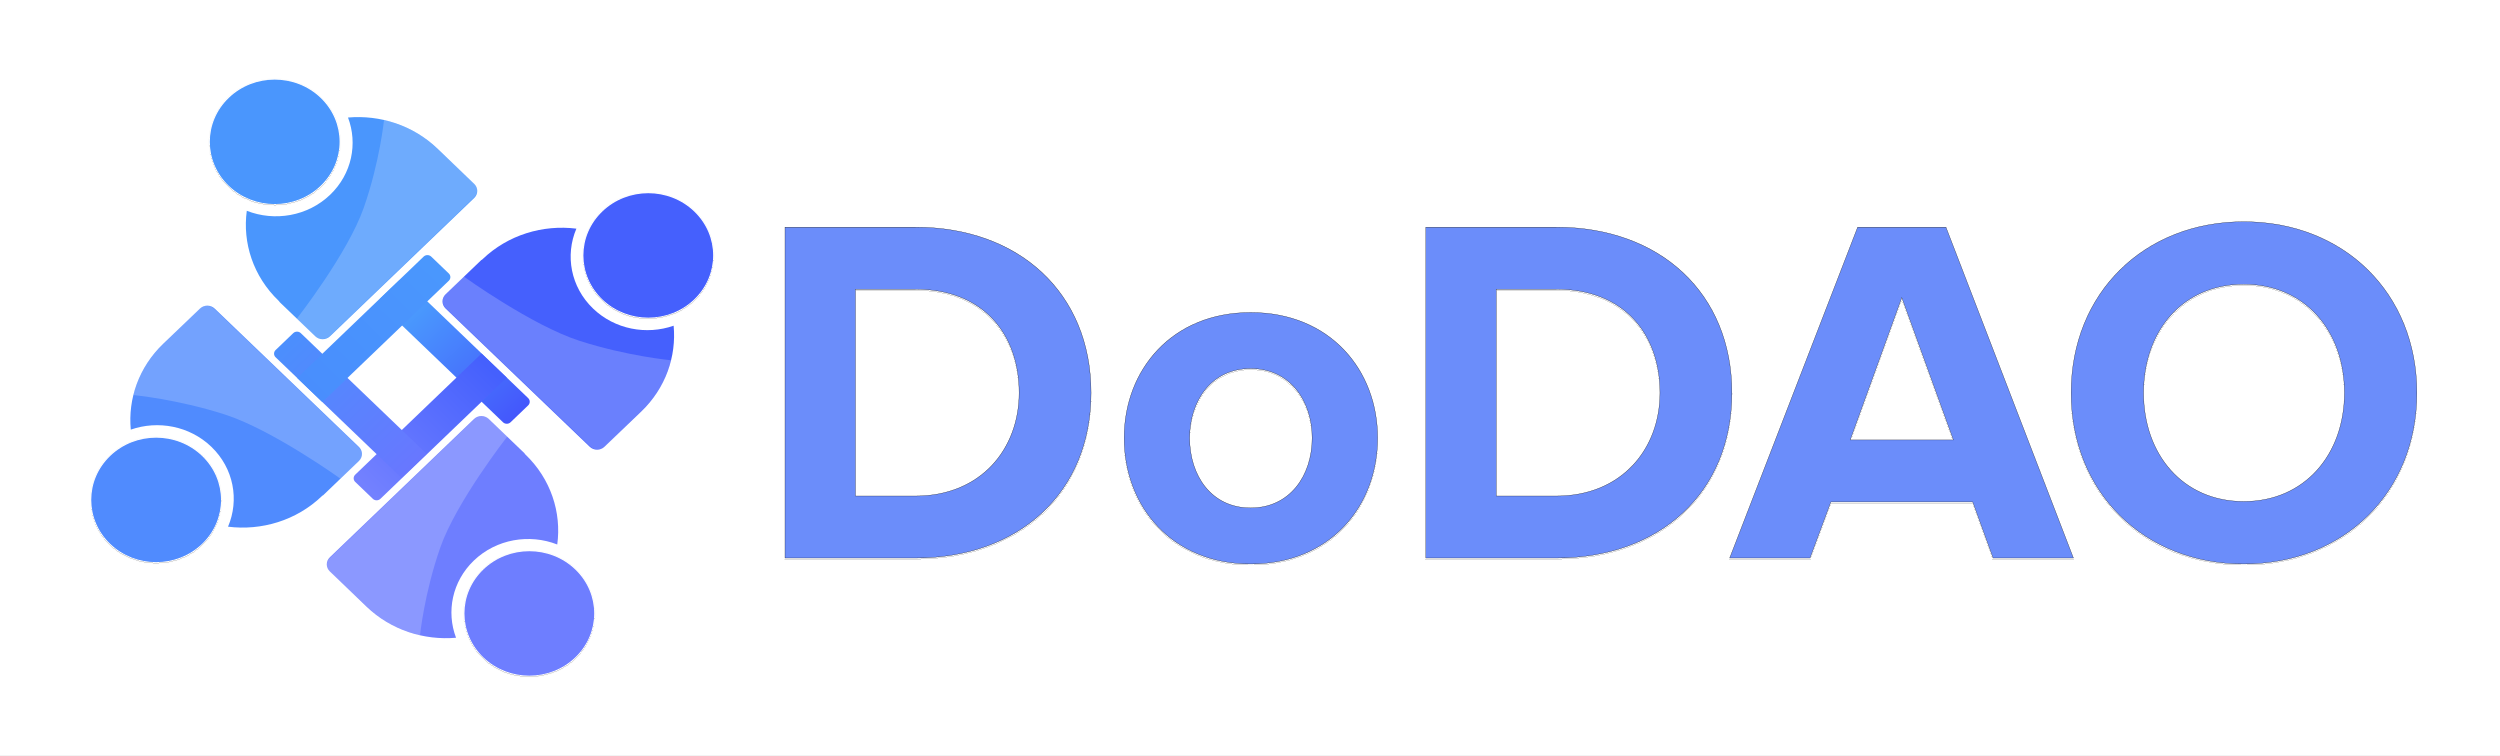
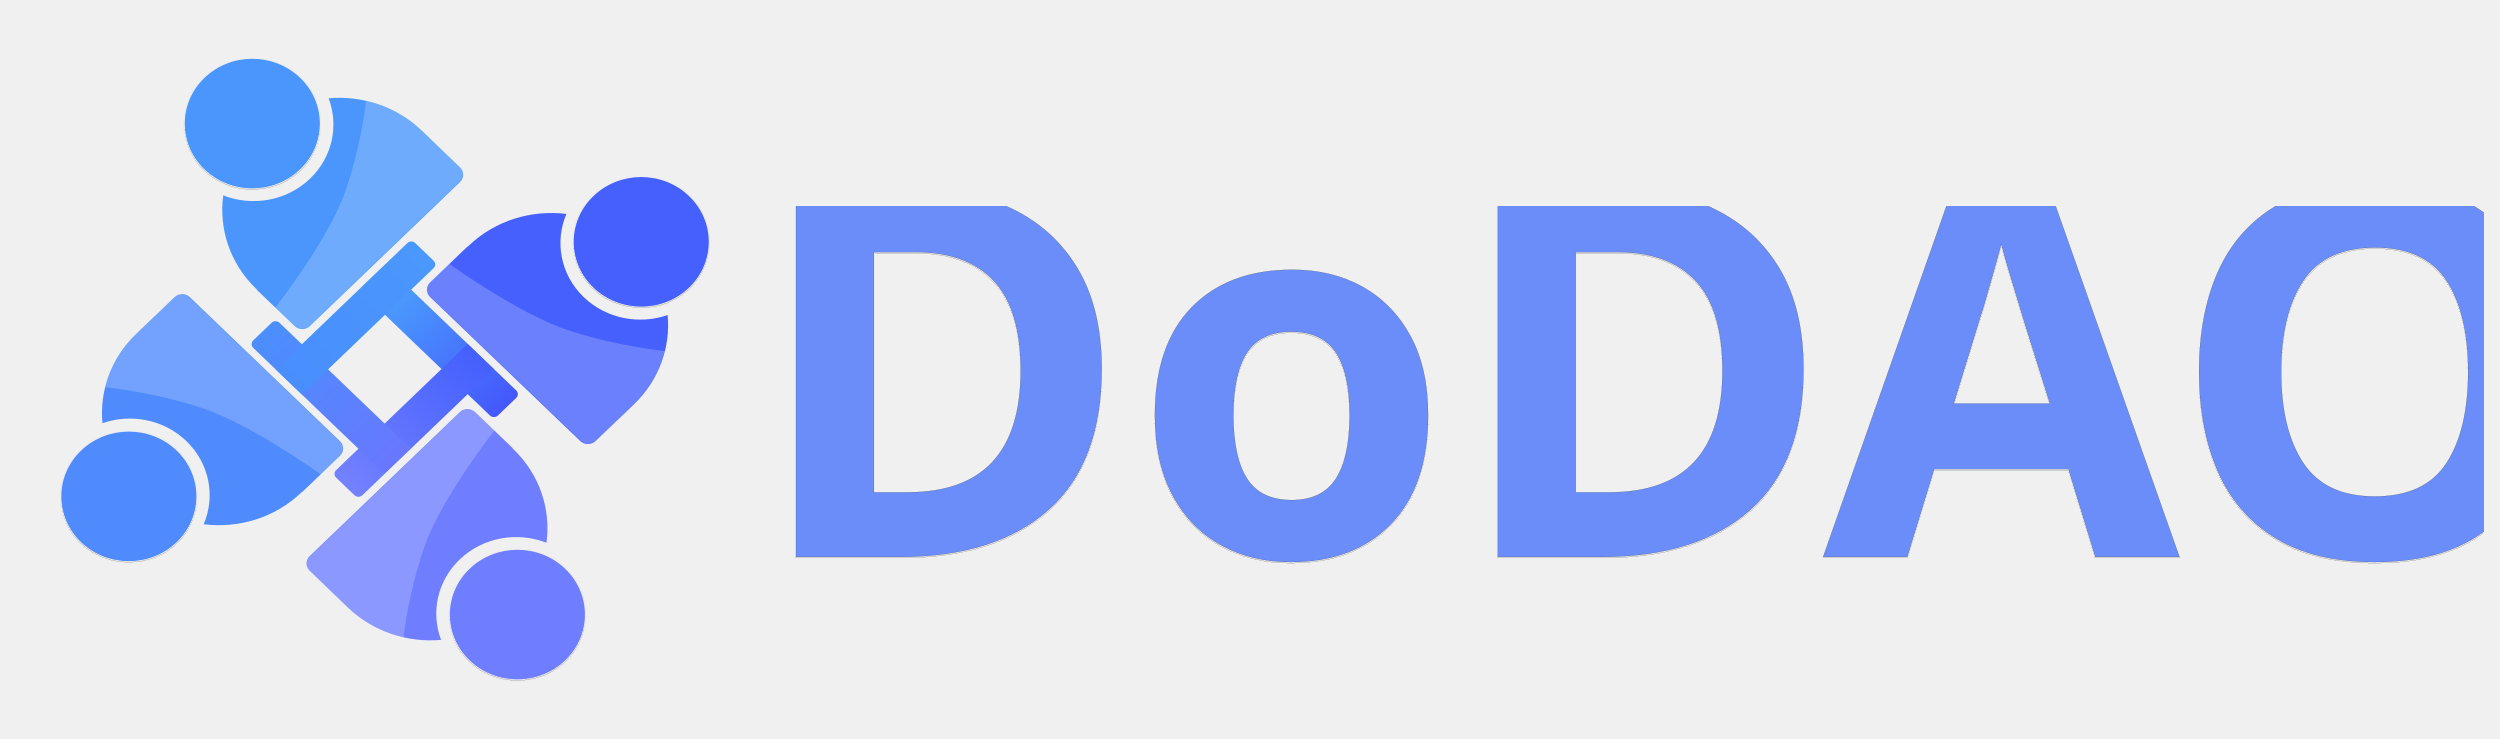
- <svg xmlns="http://www.w3.org/2000/svg" width="18145" height="5481" viewBox="0 0 18145 5481" fill="none">
-   <rect width="18145" height="5481" fill="white" />
-   <rect width="253.146" height="1304.09" rx="38" transform="matrix(0.721709 -0.692197 0.721709 0.692197 2737.03 2188.41)" fill="url(#paint0_linear_57_170)" />
-   <path d="M2578.25 3497.78C2563.1 3483.25 2563.1 3459.7 2578.25 3445.17L3495.01 2565.89L3677.71 2741.12L2760.95 3620.4C2745.8 3634.92 2721.24 3634.92 2706.1 3620.4L2578.25 3497.78Z" fill="url(#paint1_linear_57_170)" />
-   <path d="M2000.45 2593.15C1985.3 2578.62 1985.3 2555.07 2000.45 2540.54L2128.3 2417.92C2143.44 2403.4 2168 2403.4 2183.14 2417.92L3096.29 3293.72L2913.59 3468.95L2000.45 2593.15Z" fill="url(#paint2_linear_57_170)" />
-   <path d="M2156.81 2742.82L3074.8 1862.38C3089.94 1847.85 3114.5 1847.85 3129.65 1862.38L3257.5 1985C3272.64 1999.53 3272.64 2023.08 3257.5 2037.61L2339.51 2918.05L2156.81 2742.82Z" fill="url(#paint3_linear_57_170)" />
-   <path fill-rule="evenodd" clip-rule="evenodd" d="M2395.11 2440.79C2365.61 2469.08 2317.79 2469.08 2288.3 2440.79L2027.42 2190.58C2027.05 2190.22 2027.05 2189.64 2027.42 2189.28C2027.8 2188.92 2027.79 2188.33 2027.41 2187.97C2025.93 2186.57 2024.45 2185.16 2022.98 2183.75C1836.97 2005.35 1759.71 1762.14 1791.2 1529.9C1992.64 1609.15 2232.71 1570.33 2396.3 1413.43C2554.3 1261.89 2597.46 1041.91 2525.77 852.977C2757.97 832.978 2997.41 908.216 3175.15 1078.69C3176.85 1080.32 3178.54 1081.96 3180.23 1083.6C3180.23 1083.6 3180.23 1083.6 3180.23 1083.6C3180.23 1083.6 3180.24 1083.6 3180.24 1083.6C3180.24 1083.6 3180.24 1083.6 3180.24 1083.6C3180.25 1083.6 3180.25 1083.6 3180.25 1083.6L3441.8 1334.45C3471.3 1362.74 3471.3 1408.61 3441.8 1436.9L2395.11 2440.79Z" fill="#4A96FD" />
+ <svg xmlns="http://www.w3.org/2000/svg" width="17428" height="5146" viewBox="0 0 17428 5146" fill="none">
+   <rect width="253.146" height="1304.09" rx="38" transform="matrix(0.721709 -0.692197 0.721709 0.692197 2502.03 2020.41)" fill="url(#paint0_linear_57_170)" />
+   <path d="M2343.25 3329.78C2328.1 3315.25 2328.1 3291.7 2343.25 3277.17L3260.01 2397.89L3442.71 2573.12L2525.95 3452.4C2510.8 3466.92 2486.24 3466.92 2471.1 3452.4L2343.25 3329.78Z" fill="url(#paint1_linear_57_170)" />
+   <path d="M1765.45 2425.15C1750.3 2410.62 1750.3 2387.07 1765.45 2372.54L1893.3 2249.92C1908.44 2235.4 1933 2235.4 1948.14 2249.92L2861.29 3125.72L2678.59 3300.95L1765.45 2425.15Z" fill="url(#paint2_linear_57_170)" />
+   <path d="M1921.81 2574.82L2839.8 1694.38C2854.94 1679.85 2879.5 1679.85 2894.65 1694.38L3022.5 1817C3037.64 1831.53 3037.64 1855.08 3022.5 1869.61L2104.51 2750.05L1921.81 2574.82Z" fill="url(#paint3_linear_57_170)" />
+   <path fill-rule="evenodd" clip-rule="evenodd" d="M2160.11 2272.79C2130.61 2301.08 2082.79 2301.08 2053.3 2272.79L1792.42 2022.58C1792.04 2022.22 1792.04 2021.64 1792.42 2021.28C1792.8 2020.92 1792.79 2020.33 1792.41 2019.97C1790.93 2018.57 1789.45 2017.16 1787.98 2015.75C1601.97 1837.35 1524.71 1594.14 1556.2 1361.9C1757.64 1441.15 1997.71 1402.33 2161.3 1245.43C2319.3 1093.89 2362.46 873.906 2290.77 684.977C2522.97 664.978 2762.41 740.216 2940.15 910.692C2941.85 912.323 2943.54 913.959 2945.23 915.6C2945.23 915.601 2945.23 915.602 2945.23 915.602C2945.23 915.603 2945.24 915.602 2945.24 915.6C2945.24 915.599 2945.24 915.598 2945.24 915.598C2945.25 915.597 2945.25 915.598 2945.25 915.6L3206.8 1166.45C3236.3 1194.74 3236.3 1240.61 3206.8 1268.9L2160.11 2272.79Z" fill="#4A96FD" />
  <g filter="url(#filter0_d_57_170)">
-     <circle r="461.394" transform="matrix(-0.721709 0.692196 0.721709 0.692197 1993.88 1029.48)" fill="#4A96FD" />
+     <circle r="461.394" transform="matrix(-0.721709 0.692196 0.721709 0.692197 1758.88 861.483)" fill="#4A96FD" />
  </g>
-   <path d="M2153.91 2313.29C2153.91 2313.29 2524.67 1839.33 2640.73 1506.4C2756.78 1173.47 2787.24 870.763 2787.24 870.763C2787.24 870.763 2877.94 890.218 2973.66 937.248C3030.98 965.408 3090.79 1006.1 3133.83 1043.02C3170.6 1074.55 3196.25 1100.98 3225.66 1128.68C3245.97 1147.81 3366.95 1260.32 3439.9 1328.15C3470.58 1356.66 3470.96 1403.72 3440.77 1432.72L2393.42 2439.07C2363.53 2467.79 2315.03 2467.82 2285.12 2439.13L2153.91 2313.29Z" fill="white" fill-opacity="0.2" />
-   <path fill-rule="evenodd" clip-rule="evenodd" d="M2604.72 3243.52C2634.22 3271.81 2634.22 3317.67 2604.72 3345.96L2343.84 3596.17C2343.47 3596.53 2342.86 3596.53 2342.49 3596.17C2342.11 3595.81 2341.5 3595.81 2341.12 3596.18C2339.66 3597.6 2338.2 3599.02 2336.72 3600.43C2150.71 3778.83 1897.14 3852.93 1655 3822.74C1737.63 3629.53 1697.15 3399.28 1533.56 3242.38C1375.56 3090.84 1146.19 3049.45 949.211 3118.21C928.358 2895.5 1006.8 2665.85 1184.55 2495.37C1186.25 2493.74 1187.96 2492.12 1189.67 2490.5C1189.67 2490.5 1189.67 2490.5 1189.67 2490.49C1189.66 2490.49 1189.66 2490.49 1189.67 2490.48L1451.22 2239.63C1480.71 2211.34 1528.53 2211.34 1558.03 2239.63L2604.72 3243.52Z" fill="#508BFE" />
+   <path d="M1918.91 2145.29C1918.91 2145.29 2289.67 1671.33 2405.73 1338.4C2521.78 1005.47 2552.24 702.763 2552.24 702.763C2552.24 702.763 2642.94 722.218 2738.66 769.248C2795.98 797.408 2855.79 838.095 2898.83 875.02C2935.6 906.554 2961.25 932.981 2990.66 960.683C3010.97 979.81 3131.95 1092.32 3204.9 1160.15C3235.58 1188.66 3235.96 1235.72 3205.77 1264.72L2158.42 2271.07C2128.53 2299.79 2080.03 2299.82 2050.12 2271.13L1918.91 2145.29Z" fill="white" fill-opacity="0.2" />
+   <path fill-rule="evenodd" clip-rule="evenodd" d="M2369.72 3075.52C2399.22 3103.81 2399.22 3149.67 2369.72 3177.96L2108.84 3428.17C2108.47 3428.53 2107.86 3428.53 2107.49 3428.17C2107.11 3427.81 2106.5 3427.81 2106.12 3428.18C2104.66 3429.6 2103.2 3431.02 2101.72 3432.43C1915.71 3610.83 1662.14 3684.93 1420 3654.74C1502.63 3461.53 1462.15 3231.28 1298.56 3074.38C1140.56 2922.84 911.195 2881.45 714.211 2950.21C693.358 2727.5 771.804 2497.85 949.549 2327.37C951.249 2325.74 952.955 2324.12 954.667 2322.5C954.668 2322.5 954.669 2322.5 954.669 2322.5C954.67 2322.5 954.669 2322.5 954.667 2322.49C954.666 2322.49 954.665 2322.49 954.665 2322.49C954.664 2322.49 954.665 2322.48 954.667 2322.48L1216.22 2071.63C1245.71 2043.34 1293.53 2043.34 1323.03 2071.63L2369.72 3075.52Z" fill="#508BFE" />
  <g filter="url(#filter1_d_57_170)">
-     <circle r="461.394" transform="matrix(0.721709 0.692197 0.721709 -0.692196 1133.24 3628.34)" fill="#508BFE" />
+     <circle r="461.394" transform="matrix(0.721709 0.692197 0.721709 -0.692196 898.242 3460.34)" fill="#508BFE" />
  </g>
-   <path d="M2471.79 3474.85C2471.79 3474.85 1977.62 3119.26 1630.5 3007.94C1283.37 2896.63 967.757 2867.42 967.757 2867.42C967.757 2867.42 988.042 2780.43 1037.08 2688.62C1066.44 2633.65 1108.86 2576.28 1147.36 2535C1180.24 2499.74 1207.79 2475.13 1236.67 2446.93C1256.62 2427.45 1373.92 2311.43 1444.63 2241.46C1474.37 2212.03 1523.43 2211.66 1553.67 2240.61L2602.94 3245.14C2632.88 3273.8 2632.9 3320.33 2602.98 3349.02L2471.79 3474.85Z" fill="white" fill-opacity="0.2" />
-   <path fill-rule="evenodd" clip-rule="evenodd" d="M3440.63 3041.04C3470.12 3012.75 3517.94 3012.76 3547.44 3041.04L3808.32 3291.25C3808.69 3291.61 3808.69 3292.2 3808.32 3292.56C3807.94 3292.92 3807.94 3293.5 3808.32 3293.86C3809.8 3295.26 3811.28 3296.67 3812.76 3298.08C3998.76 3476.49 4076.03 3719.69 4044.54 3951.93C3843.1 3872.68 3603.03 3911.51 3439.44 4068.4C3281.44 4219.94 3238.28 4439.93 3309.97 4628.86C3077.77 4648.86 2838.33 4573.62 2660.58 4403.14C2659.73 4402.32 2658.88 4401.51 2658.04 4400.69C2657.19 4399.87 2656.35 4399.05 2655.51 4398.23C2655.51 4398.23 2655.5 4398.23 2655.5 4398.23C2655.49 4398.24 2655.49 4398.24 2655.49 4398.23L2393.94 4147.38C2364.44 4119.09 2364.44 4073.22 2393.94 4044.93L3440.63 3041.04Z" fill="#6E7EFF" />
+   <path d="M2236.79 3306.85C2236.79 3306.85 1742.62 2951.26 1395.5 2839.94C1048.37 2728.63 732.757 2699.42 732.757 2699.42C732.757 2699.42 753.042 2612.43 802.077 2520.62C831.438 2465.65 873.859 2408.28 912.358 2367C945.237 2331.74 972.79 2307.13 1001.67 2278.93C1021.62 2259.45 1138.92 2143.43 1209.63 2073.46C1239.37 2044.03 1288.43 2043.66 1318.67 2072.61L2367.94 3077.14C2397.88 3105.8 2397.9 3152.33 2367.98 3181.02L2236.79 3306.85Z" fill="white" fill-opacity="0.2" />
+   <path fill-rule="evenodd" clip-rule="evenodd" d="M3205.63 2873.04C3235.12 2844.75 3282.94 2844.76 3312.44 2873.04L3573.32 3123.25C3573.69 3123.61 3573.69 3124.2 3573.32 3124.56C3572.94 3124.92 3572.94 3125.5 3573.32 3125.86C3574.8 3127.26 3576.28 3128.67 3577.76 3130.08C3763.76 3308.49 3841.03 3551.69 3809.54 3783.93C3608.1 3704.68 3368.03 3743.51 3204.44 3900.4C3046.44 4051.94 3003.28 4271.93 3074.97 4460.86C2842.77 4480.86 2603.33 4405.62 2425.58 4235.14C2423.88 4233.51 2422.19 4231.87 2420.51 4230.23C2420.51 4230.23 2420.5 4230.23 2420.5 4230.23C2420.49 4230.24 2420.49 4230.24 2420.49 4230.23L2158.94 3979.38C2129.44 3951.09 2129.44 3905.22 2158.94 3876.93L3205.63 2873.04Z" fill="#6E7EFF" />
  <g filter="url(#filter2_d_57_170)">
-     <ellipse rx="461.394" ry="461.394" transform="matrix(0.721709 -0.692196 -0.721709 -0.692197 3841.85 4452.35)" fill="#6E7EFF" />
+     <ellipse rx="461.394" ry="461.394" transform="matrix(0.721709 -0.692196 -0.721709 -0.692197 3606.85 4284.35)" fill="#6E7EFF" />
  </g>
-   <path d="M3681.83 3168.54C3681.83 3168.54 3311.07 3642.5 3195.01 3975.43C3078.95 4308.36 3048.5 4611.07 3048.5 4611.07C3048.5 4611.07 2957.8 4591.61 2862.07 4544.58C2804.75 4516.42 2744.95 4475.73 2701.9 4438.81C2665.14 4407.28 2639.48 4380.85 2610.07 4353.15C2589.77 4334.02 2468.79 4221.51 2395.83 4153.68C2365.16 4125.17 2364.78 4078.11 2394.97 4049.11L3442.32 3042.76C3472.2 3014.04 3520.71 3014.01 3550.62 3042.7L3681.83 3168.54Z" fill="white" fill-opacity="0.2" />
-   <path fill-rule="evenodd" clip-rule="evenodd" d="M3233.72 2238.74C3204.23 2210.45 3204.23 2164.58 3233.72 2136.29L3494.6 1886.08C3494.97 1885.72 3495.58 1885.72 3495.96 1886.08C3496.33 1886.44 3496.94 1886.44 3497.32 1886.08C3498.78 1884.65 3500.25 1883.24 3501.72 1881.82C3687.73 1703.42 3941.3 1629.32 4183.44 1659.52C4100.82 1852.72 4141.3 2082.98 4304.88 2239.87C4462.89 2391.41 4692.25 2432.81 4889.23 2364.05C4910.08 2586.75 4831.64 2816.4 4653.89 2986.88C4652.19 2988.51 4650.49 2990.13 4648.77 2991.75C4648.77 2991.75 4648.77 2991.76 4648.77 2991.76C4648.78 2991.76 4648.78 2991.77 4648.77 2991.77L4387.22 3242.62C4357.73 3270.91 4309.91 3270.91 4280.41 3242.62L3233.72 2238.74Z" fill="#4560FD" />
+   <path d="M3446.83 3000.54C3446.83 3000.54 3076.07 3474.5 2960.01 3807.43C2843.95 4140.36 2813.5 4443.07 2813.5 4443.07C2813.5 4443.07 2722.8 4423.61 2627.07 4376.58C2569.75 4348.42 2509.95 4307.73 2466.9 4270.81C2430.14 4239.28 2404.48 4212.85 2375.07 4185.15C2354.77 4166.02 2233.79 4053.51 2160.83 3985.68C2130.16 3957.17 2129.78 3910.11 2159.97 3881.11L3207.32 2874.76C3237.2 2846.04 3285.71 2846.01 3315.62 2874.7L3446.83 3000.54Z" fill="white" fill-opacity="0.2" />
+   <path fill-rule="evenodd" clip-rule="evenodd" d="M2998.72 2070.74C2969.23 2042.45 2969.23 1996.58 2998.72 1968.29L3259.6 1718.08C3259.97 1717.72 3260.58 1717.72 3260.96 1718.08C3261.33 1718.44 3261.94 1718.44 3262.32 1718.08C3263.01 1717.4 3263.71 1716.72 3264.41 1716.05C3265.18 1715.31 3265.95 1714.56 3266.72 1713.82C3452.73 1535.42 3706.3 1461.32 3948.44 1491.52C3865.82 1684.72 3906.3 1914.98 4069.88 2071.87C4227.89 2223.41 4457.25 2264.81 4654.23 2196.05C4675.08 2418.75 4596.64 2648.4 4418.89 2818.88C4417.19 2820.51 4415.49 2822.13 4413.77 2823.75C4413.77 2823.75 4413.77 2823.76 4413.77 2823.76C4413.78 2823.76 4413.78 2823.77 4413.77 2823.77L4152.22 3074.62C4122.73 3102.91 4074.91 3102.91 4045.41 3074.62L2998.72 2070.74Z" fill="#4560FD" />
  <g filter="url(#filter3_d_57_170)">
-     <ellipse rx="461.394" ry="461.394" transform="matrix(-0.721709 -0.692197 -0.721709 0.692196 4705.2 1853.92)" fill="#4560FD" />
+     <ellipse rx="461.394" ry="461.394" transform="matrix(-0.721709 -0.692197 -0.721709 0.692196 4470.2 1685.92)" fill="#4560FD" />
  </g>
-   <path d="M3366.65 2007.4C3366.65 2007.4 3860.82 2362.99 4207.95 2474.3C4555.07 2585.62 4870.69 2614.82 4870.69 2614.82C4870.69 2614.82 4850.4 2701.82 4801.37 2793.63C4772 2848.6 4729.58 2905.96 4691.08 2947.25C4658.21 2982.51 4630.65 3007.12 4601.77 3035.32C4581.83 3054.8 4464.52 3170.82 4393.81 3240.79C4364.07 3270.22 4315.01 3270.59 4284.77 3241.64L3235.5 2237.11C3205.56 2208.44 3205.54 2161.92 3235.46 2133.23L3366.65 2007.4Z" fill="white" fill-opacity="0.2" />
+   <path d="M3131.65 1839.4C3131.65 1839.4 3625.82 2194.99 3972.95 2306.3C4320.07 2417.62 4635.69 2446.82 4635.69 2446.82C4635.69 2446.82 4615.4 2533.82 4566.37 2625.63C4537 2680.6 4494.58 2737.96 4456.08 2779.25C4423.21 2814.51 4395.65 2839.12 4366.77 2867.32C4346.83 2886.8 4229.52 3002.82 4158.81 3072.79C4129.07 3102.22 4080.01 3102.59 4049.77 3073.64L3000.5 2069.11C2970.56 2040.44 2970.54 1993.92 3000.46 1965.23L3131.65 1839.4Z" fill="white" fill-opacity="0.2" />
  <g filter="url(#filter4_d_57_170)">
-     <path d="M6644.4 4050C7396.8 4050 7918.8 3574.8 7918.8 2851.2C7918.8 2127.6 7396.8 1648.8 6644.4 1648.8H5697.6V4050H6644.4ZM6644.4 3600H6208.8V2098.8H6644.4C7137.6 2098.8 7396.8 2426.4 7396.8 2851.2C7396.8 3258 7119.6 3600 6644.4 3600ZM9077.18 4093.2C9653.18 4093.2 9998.78 3675.6 9998.78 3178.8C9998.78 2685.6 9653.18 2268 9077.18 2268C8504.78 2268 8159.18 2685.6 8159.18 3178.8C8159.18 3675.6 8504.78 4093.2 9077.18 4093.2ZM9077.18 3686.4C8792.78 3686.4 8634.38 3452.4 8634.38 3178.8C8634.38 2908.8 8792.78 2674.8 9077.18 2674.8C9361.58 2674.8 9523.58 2908.8 9523.58 3178.8C9523.58 3452.4 9361.58 3686.4 9077.18 3686.4ZM11295.6 4050C12048 4050 12570 3574.8 12570 2851.2C12570 2127.6 12048 1648.8 11295.6 1648.8H10348.8V4050H11295.6ZM11295.6 3600H10860V2098.8H11295.6C11788.8 2098.8 12048 2426.4 12048 2851.2C12048 3258 11770.8 3600 11295.6 3600ZM15048.9 4050L14123.7 1648.8H13482.9L12554.1 4050H13137.3L13288.5 3643.2H14318.1L14465.7 4050H15048.9ZM14177.7 3193.2H13428.9L13803.3 2160L14177.7 3193.2ZM16285.2 4093.2C17012.4 4093.2 17541.6 3574.8 17541.6 2851.2C17541.6 2127.6 17012.4 1609.2 16285.2 1609.2C15561.6 1609.2 15032.4 2127.6 15032.4 2851.2C15032.4 3574.8 15561.6 4093.2 16285.2 4093.2ZM16285.2 3639.6C15842.4 3639.6 15558 3297.6 15558 2851.2C15558 2401.2 15842.4 2062.8 16285.2 2062.8C16728 2062.8 17016 2401.2 17016 2851.2C17016 3297.6 16728 3639.6 16285.2 3639.6Z" fill="#6B8DFA" />
-     <path d="M5697.6 1648.8V1647.8H5696.6V1648.8H5697.6ZM5697.6 4050H5696.6V4051H5697.6V4050ZM6208.8 3600H6207.8V3601H6208.8V3600ZM6208.8 2098.8V2097.8H6207.8V2098.8H6208.8ZM6644.4 4051C7020.81 4051 7339.67 3932.13 7564.43 3722.68C7789.2 3513.23 7919.8 3213.25 7919.8 2851.2H7917.8C7917.8 3212.75 7787.4 3512.17 7563.07 3721.22C7338.73 3930.27 7020.39 4049 6644.4 4049V4051ZM7919.8 2851.2C7919.8 2489.15 7789.2 2188.28 7564.43 1977.92C7339.67 1767.57 7020.81 1647.8 6644.4 1647.8V1649.8C7020.39 1649.8 7338.73 1769.43 7563.07 1979.38C7787.4 2189.32 7917.8 2489.65 7917.8 2851.2H7919.8ZM6644.4 1647.8H5697.6V1649.8H6644.4V1647.8ZM5696.6 1648.8V4050H5698.6V1648.8H5696.6ZM5697.6 4051H6644.4V4049H5697.6V4051ZM6644.4 3599H6208.8V3601H6644.4V3599ZM6209.8 3600V2098.8H6207.8V3600H6209.8ZM6208.8 2099.8H6644.4V2097.8H6208.8V2099.8ZM6644.4 2099.8C6890.77 2099.8 7078.59 2181.62 7204.82 2316.38C7331.06 2451.16 7395.8 2639 7395.8 2851.2H7397.8C7397.8 2638.6 7332.94 2450.24 7206.28 2315.02C7079.61 2179.78 6891.23 2097.8 6644.4 2097.8V2099.8ZM7395.8 2851.2C7395.8 3054.37 7326.58 3241.32 7198.07 3377.46C7069.58 3513.6 6881.75 3599 6644.4 3599V3601C6882.25 3601 7070.62 3515.4 7199.53 3378.84C7328.42 3242.28 7397.8 3054.83 7397.8 2851.2H7395.8ZM9077.18 4094.2C9365.44 4094.2 9596.11 3989.7 9754.71 3822.99C9913.3 3656.29 9999.78 3427.43 9999.78 3178.8H9997.78C9997.78 3426.97 9911.47 3655.31 9753.26 3821.61C9595.06 3987.9 9364.93 4092.2 9077.18 4092.2V4094.2ZM9999.78 3178.8C9999.78 2931.97 9913.3 2704.01 9754.71 2537.76C9596.11 2371.5 9365.44 2267 9077.18 2267V2269C9364.93 2269 9595.06 2373.3 9753.26 2539.14C9911.47 2704.99 9997.78 2932.43 9997.78 3178.8H9999.78ZM9077.18 2267C8504.19 2267 8158.18 2685.1 8158.18 3178.8H8160.18C8160.18 2686.1 8505.38 2269 9077.18 2269V2267ZM8158.18 3178.8C8158.18 3427.43 8244.67 3656.29 8402.81 3822.99C8560.96 3989.7 8790.73 4094.2 9077.18 4094.2V4092.2C8791.24 4092.2 8562.01 3987.9 8404.26 3821.61C8246.5 3655.31 8160.18 3426.97 8160.18 3178.8H8158.18ZM9077.18 3685.4C8935.29 3685.4 8824.87 3627.04 8749.91 3534.57C8674.93 3442.08 8635.38 3315.42 8635.38 3178.8H8633.38C8633.38 3315.78 8673.04 3442.92 8748.36 3535.83C8823.7 3628.76 8934.68 3687.4 9077.18 3687.4V3685.4ZM8635.38 3178.8C8635.38 3043.99 8674.93 2918.22 8749.91 2826.18C8824.87 2734.16 8935.29 2675.8 9077.18 2675.8V2673.8C8934.68 2673.8 8823.7 2732.44 8748.36 2824.92C8673.04 2917.38 8633.38 3043.61 8633.38 3178.8H8635.38ZM9077.18 2675.8C9219.08 2675.8 9330.4 2734.16 9406.26 2826.19C9482.14 2918.23 9522.58 3043.99 9522.58 3178.8H9524.58C9524.58 3043.61 9484.03 2917.37 9407.81 2824.91C9331.57 2732.44 9219.69 2673.8 9077.18 2673.8V2675.8ZM9522.58 3178.8C9522.58 3315.41 9482.14 3442.08 9406.26 3534.57C9330.4 3627.04 9219.08 3685.4 9077.18 3685.4V3687.4C9219.69 3687.4 9331.57 3628.76 9407.81 3535.83C9484.03 3442.92 9524.58 3315.79 9524.58 3178.8H9522.58ZM10348.8 1648.8V1647.8H10347.8V1648.8H10348.8ZM10348.8 4050H10347.8V4051H10348.8V4050ZM10860 3600H10859V3601H10860V3600ZM10860 2098.8V2097.8H10859V2098.8H10860ZM11295.6 4051C11672 4051 11990.8 3932.13 12215.6 3722.68C12440.4 3513.23 12571 3213.25 12571 2851.2H12569C12569 3212.75 12438.6 3512.17 12214.2 3721.22C11989.9 3930.27 11671.6 4049 11295.6 4049V4051ZM12571 2851.2C12571 2489.15 12440.4 2188.28 12215.6 1977.92C11990.8 1767.57 11672 1647.8 11295.6 1647.8V1649.8C11671.6 1649.8 11989.9 1769.43 12214.2 1979.38C12438.6 2189.32 12569 2489.65 12569 2851.2H12571ZM11295.6 1647.8H10348.8V1649.8H11295.6V1647.8ZM10347.8 1648.8V4050H10349.8V1648.8H10347.8ZM10348.8 4051H11295.6V4049H10348.8V4051ZM11295.6 3599H10860V3601H11295.6V3599ZM10861 3600V2098.8H10859V3600H10861ZM10860 2099.8H11295.6V2097.8H10860V2099.8ZM11295.6 2099.8C11541.9 2099.8 11729.8 2181.62 11856 2316.38C11982.2 2451.16 12047 2639 12047 2851.2H12049C12049 2638.6 11984.1 2450.24 11857.5 2315.02C11730.8 2179.78 11542.4 2097.8 11295.6 2097.8V2099.8ZM12047 2851.2C12047 3054.37 11977.8 3241.32 11849.2 3377.46C11720.7 3513.6 11532.9 3599 11295.6 3599V3601C11533.4 3601 11721.8 3515.4 11850.7 3378.84C11979.6 3242.28 12049 3054.83 12049 2851.2H12047ZM15048.9 4050V4051H15050.4L15049.8 4049.64L15048.9 4050ZM14123.7 1648.8L14124.6 1648.44L14124.4 1647.8H14123.7V1648.8ZM13482.9 1648.8V1647.8H13482.2L13482 1648.44L13482.9 1648.8ZM12554.1 4050L12553.2 4049.64L12552.7 4051H12554.1V4050ZM13137.3 4050V4051H13138L13138.2 4050.35L13137.3 4050ZM13288.5 3643.2V3642.2H13287.8L13287.6 3642.85L13288.5 3643.2ZM14318.1 3643.2L14319 3642.86L14318.8 3642.2H14318.1V3643.2ZM14465.7 4050L14464.8 4050.34L14465 4051H14465.7V4050ZM14177.7 3193.2V3194.2H14179.1L14178.6 3192.86L14177.7 3193.2ZM13428.9 3193.2L13428 3192.86L13427.5 3194.2H13428.9V3193.2ZM13803.3 2160L13804.2 2159.66L13803.3 2157.06L13802.4 2159.66L13803.3 2160ZM15049.8 4049.64L14124.6 1648.44L14122.8 1649.16L15048 4050.36L15049.8 4049.64ZM14123.7 1647.8H13482.9V1649.8H14123.7V1647.8ZM13482 1648.44L12553.2 4049.64L12555 4050.36L13483.8 1649.16L13482 1648.44ZM12554.1 4051H13137.3V4049H12554.1V4051ZM13138.2 4050.35L13289.4 3643.55L13287.6 3642.85L13136.4 4049.65L13138.2 4050.35ZM13288.5 3644.2H14318.1V3642.2H13288.5V3644.2ZM14317.2 3643.54L14464.8 4050.34L14466.6 4049.66L14319 3642.86L14317.2 3643.54ZM14465.7 4051H15048.9V4049H14465.7V4051ZM14177.7 3192.2H13428.9V3194.2H14177.7V3192.2ZM13429.8 3193.54L13804.2 2160.34L13802.4 2159.66L13428 3192.86L13429.8 3193.54ZM13802.4 2160.34L14176.8 3193.54L14178.6 3192.86L13804.2 2159.66L13802.4 2160.34ZM16285.2 4094.2C17012.9 4094.2 17542.6 3575.37 17542.6 2851.2H17540.6C17540.6 3574.23 17011.9 4092.2 16285.2 4092.2V4094.2ZM17542.6 2851.2C17542.6 2127.03 17012.9 1608.2 16285.2 1608.2V1610.2C17011.9 1610.2 17540.6 2128.17 17540.6 2851.2H17542.6ZM16285.2 1608.2C15561.1 1608.2 15031.4 2127.04 15031.4 2851.2H15033.4C15033.4 2128.16 15562.1 1610.2 16285.2 1610.2V1608.2ZM15031.4 2851.2C15031.4 3575.36 15561.1 4094.2 16285.2 4094.2V4092.2C15562.1 4092.2 15033.4 3574.24 15033.4 2851.2H15031.4ZM16285.2 3638.6C16064.1 3638.6 15882.5 3553.21 15756.3 3412.13C15630 3271.04 15559 3074.19 15559 2851.2H15557C15557 3074.61 15628.2 3271.96 15754.8 3413.47C15881.5 3554.99 16063.5 3640.6 16285.2 3640.6V3638.6ZM15559 2851.2C15559 2626.41 15630 2429.56 15756.3 2288.92C15882.5 2148.29 16064.1 2063.8 16285.2 2063.8V2061.8C16063.5 2061.8 15881.5 2146.51 15754.8 2287.58C15628.2 2428.64 15557 2625.99 15557 2851.2H15559ZM16285.2 2063.8C16506.3 2063.8 16688.8 2148.29 16815.9 2288.92C16943.1 2429.56 17015 2626.41 17015 2851.2H17017C17017 2625.99 16944.9 2428.64 16817.4 2287.58C16689.8 2146.51 16506.9 2061.8 16285.2 2061.8V2063.8ZM17015 2851.2C17015 3074.19 16943.1 3271.04 16815.9 3412.13C16688.8 3553.21 16506.3 3638.6 16285.2 3638.6V3640.6C16506.9 3640.6 16689.8 3554.99 16817.4 3413.47C16944.9 3271.96 17017 3074.61 17017 2851.2H17015Z" fill="black" />
+     <text fill="#6B8DFA" xml:space="preserve" style="white-space: pre" font-family="Proxima Nova" font-size="3600" font-weight="bold" letter-spacing="0em">
+       <tspan x="5225" y="3882.1">DoDAO</tspan>
+     </text>
+     <text stroke="black" xml:space="preserve" style="white-space: pre" font-family="Proxima Nova" font-size="3600" font-weight="bold" letter-spacing="0em">
+       <tspan x="5225" y="3882.1">DoDAO</tspan>
+     </text>
  </g>
  <defs>
-     <filter id="filter0_d_57_170" x="1510.96" y="569.818" width="965.844" height="927.33" filterUnits="userSpaceOnUse" color-interpolation-filters="sRGB">
+     <filter id="filter0_d_57_170" x="1275.96" y="401.818" width="965.844" height="927.33" filterUnits="userSpaceOnUse" color-interpolation-filters="sRGB">
      <feFlood flood-opacity="0" result="BackgroundImageFix" />
      <feColorMatrix in="SourceAlpha" type="matrix" values="0 0 0 0 0 0 0 0 0 0 0 0 0 0 0 0 0 0 127 0" result="hardAlpha" />
      <feOffset dy="4" />
      <feGaussianBlur stdDeviation="6" />
      <feComposite in2="hardAlpha" operator="out" />
      <feColorMatrix type="matrix" values="0 0 0 0 0 0 0 0 0 0 0 0 0 0 0 0 0 0 0.25 0" />
      <feBlend mode="normal" in2="BackgroundImageFix" result="effect1_dropShadow_57_170" />
      <feBlend mode="normal" in="SourceGraphic" in2="effect1_dropShadow_57_170" result="shape" />
    </filter>
-     <filter id="filter1_d_57_170" x="650.32" y="3168.67" width="965.844" height="927.328" filterUnits="userSpaceOnUse" color-interpolation-filters="sRGB">
+     <filter id="filter1_d_57_170" x="415.32" y="3000.67" width="965.844" height="927.328" filterUnits="userSpaceOnUse" color-interpolation-filters="sRGB">
      <feFlood flood-opacity="0" result="BackgroundImageFix" />
      <feColorMatrix in="SourceAlpha" type="matrix" values="0 0 0 0 0 0 0 0 0 0 0 0 0 0 0 0 0 0 127 0" result="hardAlpha" />
      <feOffset dy="4" />
      <feGaussianBlur stdDeviation="6" />
      <feComposite in2="hardAlpha" operator="out" />
      <feColorMatrix type="matrix" values="0 0 0 0 0 0 0 0 0 0 0 0 0 0 0 0 0 0 0.25 0" />
      <feBlend mode="normal" in2="BackgroundImageFix" result="effect1_dropShadow_57_170" />
      <feBlend mode="normal" in="SourceGraphic" in2="effect1_dropShadow_57_170" result="shape" />
    </filter>
-     <filter id="filter2_d_57_170" x="3358.93" y="3992.68" width="965.844" height="927.33" filterUnits="userSpaceOnUse" color-interpolation-filters="sRGB">
+     <filter id="filter2_d_57_170" x="3123.93" y="3824.68" width="965.844" height="927.33" filterUnits="userSpaceOnUse" color-interpolation-filters="sRGB">
      <feFlood flood-opacity="0" result="BackgroundImageFix" />
      <feColorMatrix in="SourceAlpha" type="matrix" values="0 0 0 0 0 0 0 0 0 0 0 0 0 0 0 0 0 0 127 0" result="hardAlpha" />
      <feOffset dy="4" />
      <feGaussianBlur stdDeviation="6" />
      <feComposite in2="hardAlpha" operator="out" />
      <feColorMatrix type="matrix" values="0 0 0 0 0 0 0 0 0 0 0 0 0 0 0 0 0 0 0.25 0" />
      <feBlend mode="normal" in2="BackgroundImageFix" result="effect1_dropShadow_57_170" />
      <feBlend mode="normal" in="SourceGraphic" in2="effect1_dropShadow_57_170" result="shape" />
    </filter>
-     <filter id="filter3_d_57_170" x="4222.28" y="1394.25" width="965.844" height="927.328" filterUnits="userSpaceOnUse" color-interpolation-filters="sRGB">
+     <filter id="filter3_d_57_170" x="3987.28" y="1226.25" width="965.844" height="927.328" filterUnits="userSpaceOnUse" color-interpolation-filters="sRGB">
      <feFlood flood-opacity="0" result="BackgroundImageFix" />
      <feColorMatrix in="SourceAlpha" type="matrix" values="0 0 0 0 0 0 0 0 0 0 0 0 0 0 0 0 0 0 127 0" result="hardAlpha" />
      <feOffset dy="4" />
      <feGaussianBlur stdDeviation="6" />
      <feComposite in2="hardAlpha" operator="out" />
      <feColorMatrix type="matrix" values="0 0 0 0 0 0 0 0 0 0 0 0 0 0 0 0 0 0 0.25 0" />
      <feBlend mode="normal" in2="BackgroundImageFix" result="effect1_dropShadow_57_170" />
      <feBlend mode="normal" in="SourceGraphic" in2="effect1_dropShadow_57_170" result="shape" />
    </filter>
-     <filter id="filter4_d_57_170" x="5693.6" y="1609.2" width="11852" height="2492" filterUnits="userSpaceOnUse" color-interpolation-filters="sRGB">
+     <filter id="filter4_d_57_170" x="5458.6" y="1441.2" width="11852" height="2492" filterUnits="userSpaceOnUse" color-interpolation-filters="sRGB">
      <feFlood flood-opacity="0" result="BackgroundImageFix" />
      <feColorMatrix in="SourceAlpha" type="matrix" values="0 0 0 0 0 0 0 0 0 0 0 0 0 0 0 0 0 0 127 0" result="hardAlpha" />
      <feOffset dy="4" />
      <feGaussianBlur stdDeviation="2" />
      <feComposite in2="hardAlpha" operator="out" />
      <feColorMatrix type="matrix" values="0 0 0 0 0 0 0 0 0 0 0 0 0 0 0 0 0 0 0.25 0" />
      <feBlend mode="normal" in2="BackgroundImageFix" result="effect1_dropShadow_57_170" />
      <feBlend mode="normal" in="SourceGraphic" in2="effect1_dropShadow_57_170" result="shape" />
    </filter>
    <linearGradient id="paint0_linear_57_170" x1="126.573" y1="0" x2="126.573" y2="1304.09" gradientUnits="userSpaceOnUse">
      <stop stop-color="#4BA8FD" />
      <stop offset="1" stop-color="#4457FC" />
    </linearGradient>
-     <linearGradient id="paint1_linear_57_170" x1="2655.77" y1="3531.95" x2="3528.93" y2="2647.31" gradientUnits="userSpaceOnUse">
+     <linearGradient id="paint1_linear_57_170" x1="2420.77" y1="3363.95" x2="3293.93" y2="2479.31" gradientUnits="userSpaceOnUse">
      <stop stop-color="#7381FF" />
      <stop offset="1" stop-color="#4560FD" />
    </linearGradient>
-     <linearGradient id="paint2_linear_57_170" x1="2064.37" y1="2479.23" x2="2965.69" y2="3418.98" gradientUnits="userSpaceOnUse">
+     <linearGradient id="paint2_linear_57_170" x1="1829.37" y1="2311.23" x2="2730.69" y2="3250.98" gradientUnits="userSpaceOnUse">
      <stop stop-color="#4B8FFD" />
      <stop offset="1" stop-color="#6877FF" />
    </linearGradient>
-     <linearGradient id="paint3_linear_57_170" x1="3170.44" y1="1951.9" x2="2276.18" y2="2863.85" gradientUnits="userSpaceOnUse">
+     <linearGradient id="paint3_linear_57_170" x1="2935.44" y1="1783.9" x2="2041.18" y2="2695.85" gradientUnits="userSpaceOnUse">
      <stop stop-color="#4A97FD" />
      <stop offset="1" stop-color="#498EFD" />
    </linearGradient>
  </defs>
</svg>
